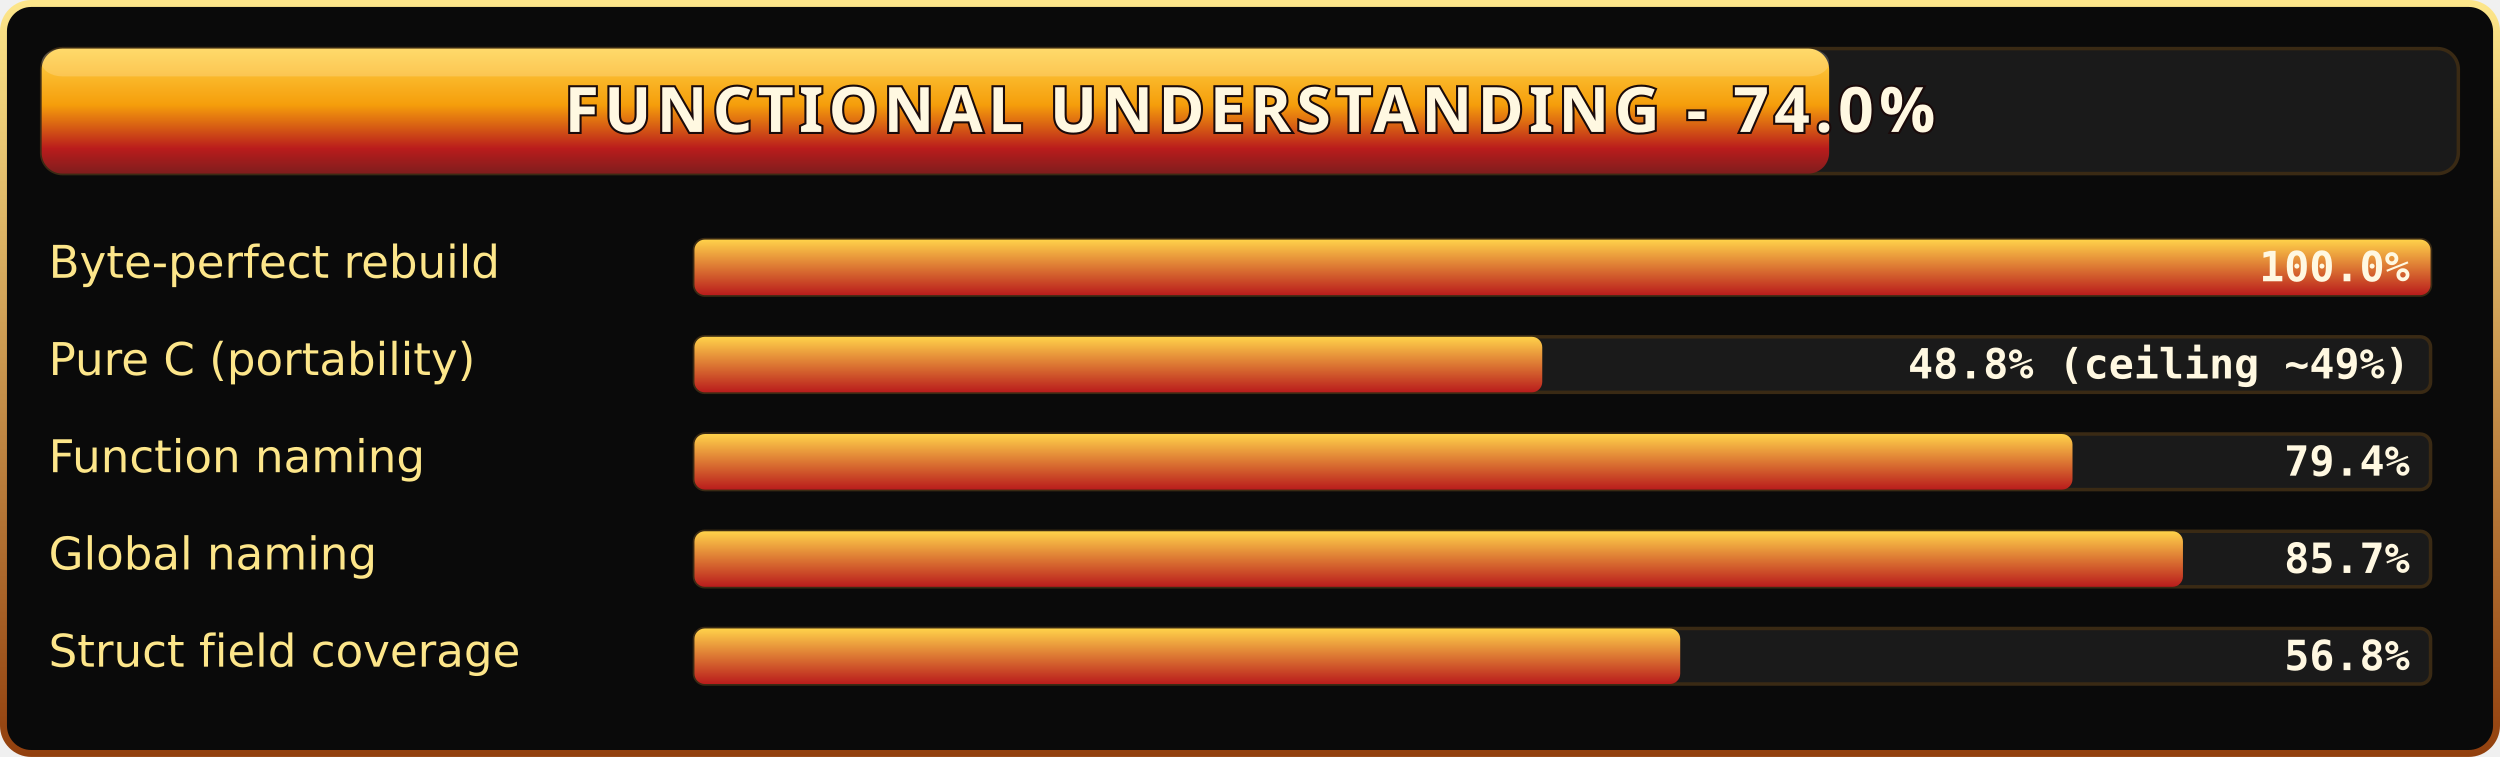
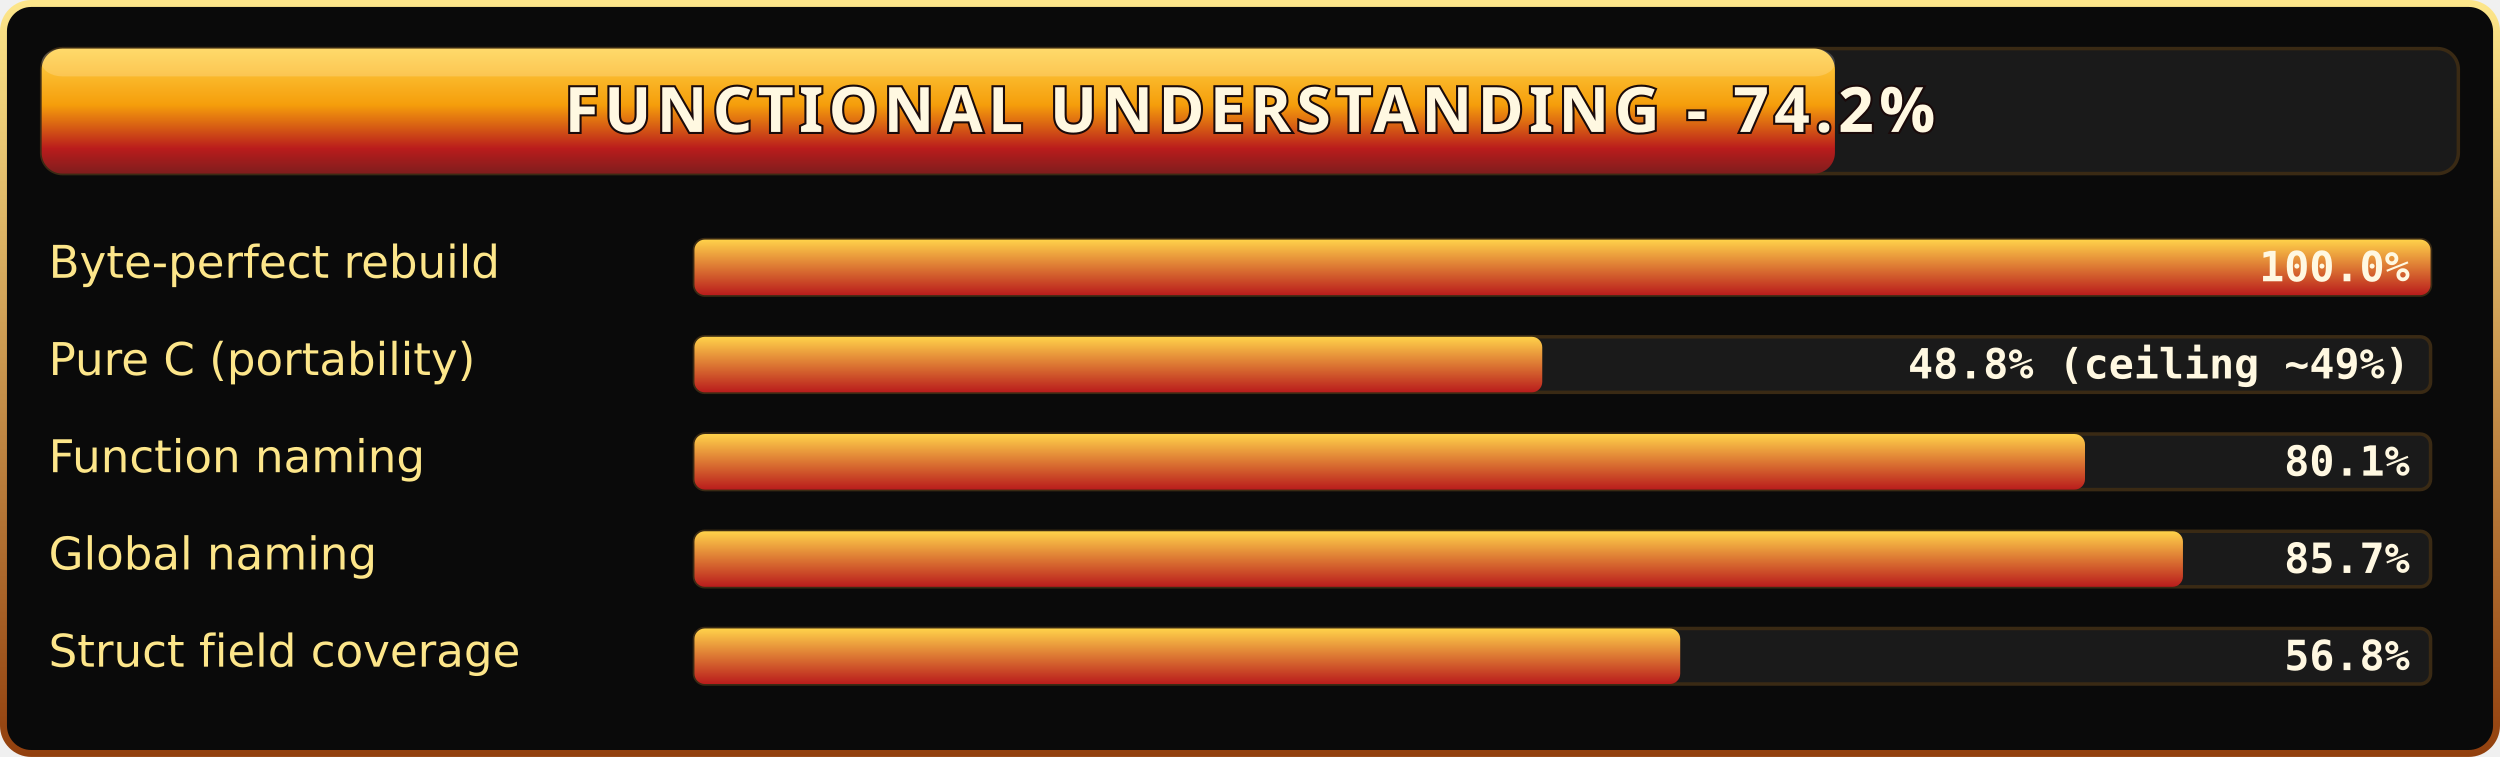
- <svg xmlns="http://www.w3.org/2000/svg" width="720" height="218" viewBox="0 0 720 218" role="img" aria-label="MK4 decomp progress 74.0%">
+ <svg xmlns="http://www.w3.org/2000/svg" width="720" height="218" viewBox="0 0 720 218" role="img" aria-label="MK4 decomp progress 74.2%">
  <defs>
    <linearGradient id="fillGrad" x1="0" y1="0" x2="0" y2="1">
      <stop offset="0%" stop-color="#ffd24a" />
      <stop offset="45%" stop-color="#f59e0b" />
      <stop offset="80%" stop-color="#b91c1c" />
      <stop offset="100%" stop-color="#7f1d1d" />
    </linearGradient>
    <linearGradient id="rowGrad" x1="0" y1="0" x2="0" y2="1">
      <stop offset="0%" stop-color="#ffd24a" />
      <stop offset="100%" stop-color="#b91c1c" />
    </linearGradient>
    <linearGradient id="borderGrad" x1="0" y1="0" x2="0" y2="1">
      <stop offset="0%" stop-color="#fde68a" />
      <stop offset="100%" stop-color="#92400e" />
    </linearGradient>
  </defs>
  <rect x="1" y="1" width="718" height="216" rx="8" ry="8" fill="#0a0a0a" stroke="url(#borderGrad)" stroke-width="2" />
  <rect x="12" y="14" width="696" height="36" rx="6" ry="6" fill="#1a1a1a" stroke="#3a2a14" stroke-width="1" />
-   <rect x="12" y="14" width="514.79" height="36" rx="6" ry="6" fill="url(#fillGrad)" />
-   <rect x="12" y="14" width="514.79" height="8" rx="6" ry="6" fill="#ffffff" opacity="0.18" />
-   <text x="360.0" y="38.0" font-family="Impact, 'Arial Black', sans-serif" font-size="18" font-weight="900" text-anchor="middle" fill="#fff8e1" stroke="#1a0a0a" stroke-width="1.2" paint-order="stroke fill" letter-spacing="1.5">FUNCTIONAL UNDERSTANDING - 74.0%</text>
+   <rect x="12" y="14" width="516.46" height="36" rx="6" ry="6" fill="url(#fillGrad)" />
+   <rect x="12" y="14" width="516.46" height="8" rx="6" ry="6" fill="#ffffff" opacity="0.18" />
+   <text x="360.0" y="38.0" font-family="Impact, 'Arial Black', sans-serif" font-size="18" font-weight="900" text-anchor="middle" fill="#fff8e1" stroke="#1a0a0a" stroke-width="1.2" paint-order="stroke fill" letter-spacing="1.5">FUNCTIONAL UNDERSTANDING - 74.2%</text>
  <text x="14" y="80" font-family="'DejaVu Sans', Verdana, sans-serif" font-size="13" fill="#fde68a">Byte-perfect rebuild</text>
  <rect x="200" y="69" width="500" height="16" rx="3" ry="3" fill="#1a1a1a" stroke="#3a2a14" stroke-width="1" />
  <rect x="200" y="69" width="500.00" height="16" rx="3" ry="3" fill="url(#rowGrad)" />
  <text x="694" y="81" font-family="'DejaVu Sans Mono', monospace" font-size="12" fill="#fff8e1" text-anchor="end" font-weight="bold">100.0%</text>
  <text x="14" y="108" font-family="'DejaVu Sans', Verdana, sans-serif" font-size="13" fill="#fde68a">Pure C (portability)</text>
  <rect x="200" y="97" width="500" height="16" rx="3" ry="3" fill="#1a1a1a" stroke="#3a2a14" stroke-width="1" />
  <rect x="200" y="97" width="244.17" height="16" rx="3" ry="3" fill="url(#rowGrad)" />
  <text x="694" y="109" font-family="'DejaVu Sans Mono', monospace" font-size="12" fill="#fff8e1" text-anchor="end" font-weight="bold">48.8% (ceiling ~49%)</text>
  <text x="14" y="136" font-family="'DejaVu Sans', Verdana, sans-serif" font-size="13" fill="#fde68a">Function naming</text>
  <rect x="200" y="125" width="500" height="16" rx="3" ry="3" fill="#1a1a1a" stroke="#3a2a14" stroke-width="1" />
-   <rect x="200" y="125" width="396.88" height="16" rx="3" ry="3" fill="url(#rowGrad)" />
-   <text x="694" y="137" font-family="'DejaVu Sans Mono', monospace" font-size="12" fill="#fff8e1" text-anchor="end" font-weight="bold">79.4%</text>
+   <rect x="200" y="125" width="400.48" height="16" rx="3" ry="3" fill="url(#rowGrad)" />
+   <text x="694" y="137" font-family="'DejaVu Sans Mono', monospace" font-size="12" fill="#fff8e1" text-anchor="end" font-weight="bold">80.1%</text>
  <text x="14" y="164" font-family="'DejaVu Sans', Verdana, sans-serif" font-size="13" fill="#fde68a">Global naming</text>
  <rect x="200" y="153" width="500" height="16" rx="3" ry="3" fill="#1a1a1a" stroke="#3a2a14" stroke-width="1" />
  <rect x="200" y="153" width="428.69" height="16" rx="3" ry="3" fill="url(#rowGrad)" />
  <text x="694" y="165" font-family="'DejaVu Sans Mono', monospace" font-size="12" fill="#fff8e1" text-anchor="end" font-weight="bold">85.7%</text>
  <text x="14" y="192" font-family="'DejaVu Sans', Verdana, sans-serif" font-size="13" fill="#fde68a">Struct field coverage</text>
  <rect x="200" y="181" width="500" height="16" rx="3" ry="3" fill="#1a1a1a" stroke="#3a2a14" stroke-width="1" />
  <rect x="200" y="181" width="283.90" height="16" rx="3" ry="3" fill="url(#rowGrad)" />
  <text x="694" y="193" font-family="'DejaVu Sans Mono', monospace" font-size="12" fill="#fff8e1" text-anchor="end" font-weight="bold">56.8%</text>
</svg>
